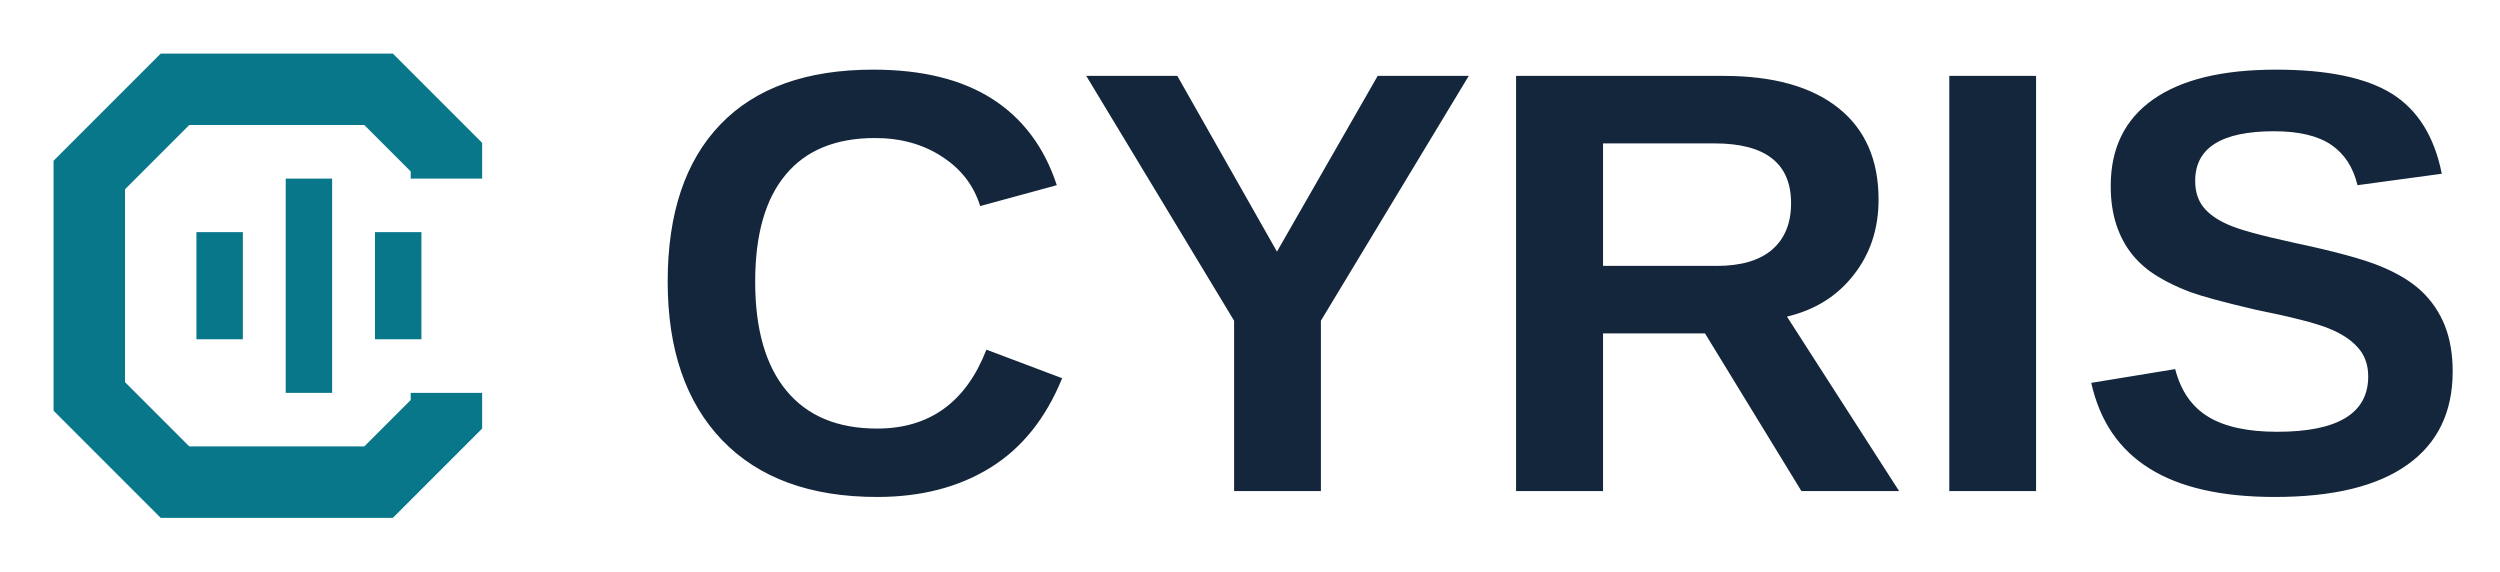
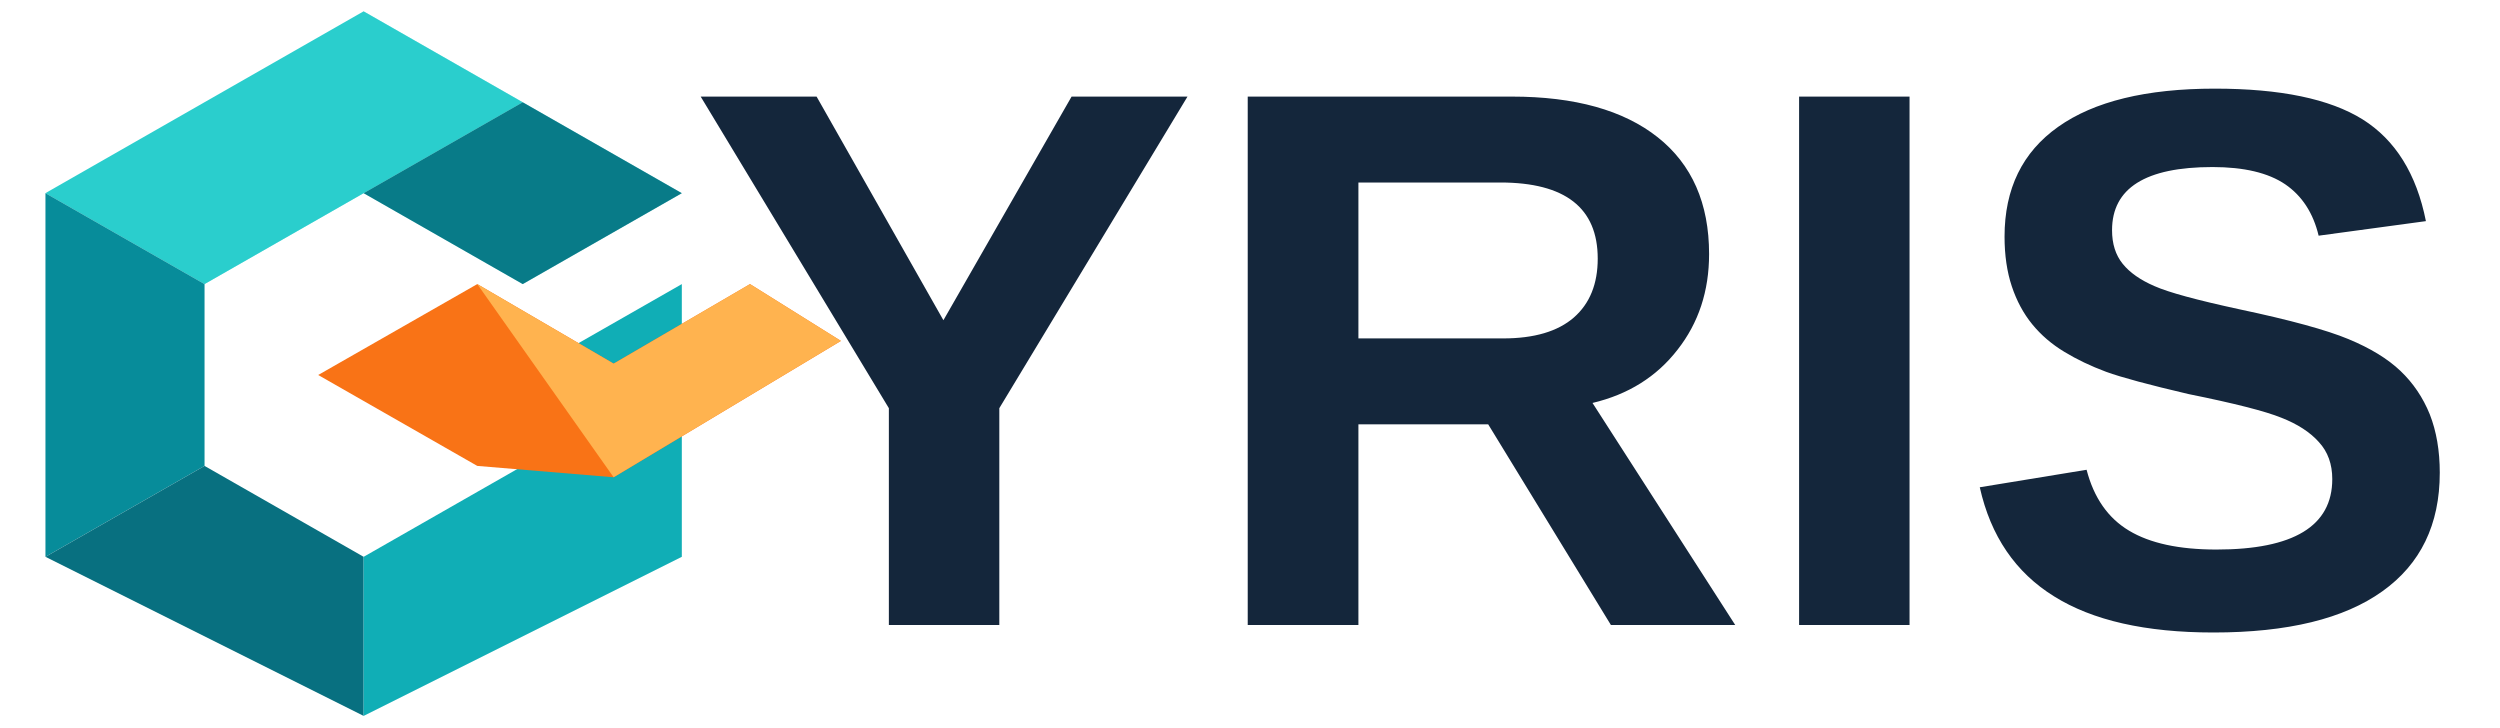
- <svg xmlns="http://www.w3.org/2000/svg" viewBox="0 0 140 32" role="img" aria-label="CYRIS">
+ <svg xmlns="http://www.w3.org/2000/svg" viewBox="0 0 110 32" role="img" aria-label="CYRIS">
  <defs>
    <g id="signal">
-       <path d="M9 3h13l5 5v2h-4v-.4L20.4 7h-9.8L7 10.6v10.8l3.6 3.6h9.8l2.6-2.6V22h4v2l-5 5H9l-6-6V9z M11 13h2.6v6H11z M16 10h2.6v12H16z M21 13h2.6v6H21z" />
+       <path fill="#38d8d5" d="M2 8.5 16 0.5 23 4.5 9 12.5Z" />
+       <path fill="#12b9bd" d="M16 .5 23 4.5 30 8.5 23 12.5 16 8.5 9 12.5 2 8.5Z" opacity=".35" />
+       <path fill="#087b88" d="M23 4.5 30 8.5 23 12.5 16 8.5Z" />
+       <path fill="#078c9a" d="M2 8.5 9 12.5 9 20.5 2 24.5Z" />
+       <path fill="#087080" d="M2 24.5 9 20.5 16 24.5 16 31.5Z" />
+       <path fill="#10aeb6" d="M16 24.5 23 20.5 23 16.5 30 12.5 30 24.5 16 31.5Z" />
+       <path fill="#f97316" d="M14 16.5 21 12.5 27 16 33 12.5 37 15 27 21 21 20.5Z" />
+       <path fill="#ffb34f" d="M21 12.5 27 16 33 12.5 37 15 27 21Z" />
    </g>
-     <path id="letters" d="M49.12 24Q53.52 24 55.24 19.58L59.48 21.18Q58.11 24.55 55.46 26.19Q52.81 27.83 49.12 27.83Q43.51 27.83 40.45 24.66Q37.39 21.48 37.39 15.77Q37.39 10.04 40.34 6.97Q43.29 3.9 48.9 3.9Q53 3.9 55.57 5.54Q58.14 7.19 59.18 10.37L54.89 11.54Q54.35 9.8 52.75 8.77Q51.16 7.73 49 7.73Q45.7 7.73 44 9.78Q42.29 11.82 42.29 15.77Q42.29 19.78 44.05 21.89Q45.8 24 49.12 24ZM73.97 17.96V27.5H69.11V17.96L60.83 4.25H65.93L71.51 14.09L77.15 4.25H82.25ZM100.88 27.5 95.48 18.67H89.77V27.5H84.9V4.25H96.52Q100.68 4.25 102.94 6.04Q105.2 7.83 105.2 11.18Q105.2 13.62 103.81 15.39Q102.43 17.17 100.07 17.73L106.35 27.5ZM100.3 11.38Q100.3 8.03 96.01 8.03H89.77V14.89H96.14Q98.19 14.89 99.25 13.97Q100.3 13.05 100.3 11.38ZM109.16 27.5V4.25H114.02V27.5ZM137.35 20.8Q137.35 24.22 134.82 26.02Q132.29 27.83 127.39 27.83Q122.92 27.83 120.38 26.24Q117.83 24.66 117.11 21.44L121.81 20.67Q122.29 22.52 123.68 23.35Q125.06 24.18 127.52 24.18Q132.62 24.18 132.62 21.08Q132.62 20.09 132.03 19.45Q131.45 18.8 130.38 18.38Q129.32 17.95 126.3 17.34Q123.69 16.73 122.67 16.36Q121.65 15.98 120.83 15.48Q120 14.98 119.42 14.27Q118.84 13.56 118.52 12.6Q118.2 11.64 118.2 10.41Q118.2 7.25 120.56 5.58Q122.93 3.9 127.45 3.9Q131.78 3.9 133.95 5.25Q136.12 6.61 136.74 9.73L132.02 10.37Q131.66 8.87 130.55 8.11Q129.43 7.35 127.35 7.35Q122.93 7.35 122.93 10.13Q122.93 11.03 123.4 11.61Q123.87 12.19 124.8 12.59Q125.72 13 128.54 13.61Q131.89 14.32 133.33 14.92Q134.78 15.52 135.62 16.32Q136.46 17.12 136.91 18.23Q137.35 19.35 137.35 20.8Z" />
+     <path id="letters" transform="translate(-30 0)" d="M73.97 17.96V27.5H69.11V17.96L60.83 4.25H65.93L71.51 14.09L77.15 4.25H82.25ZM100.88 27.5 95.48 18.67H89.77V27.5H84.9V4.25H96.52Q100.68 4.25 102.94 6.04Q105.2 7.83 105.2 11.18Q105.2 13.62 103.81 15.39Q102.43 17.17 100.07 17.73L106.35 27.5ZM100.3 11.38Q100.3 8.03 96.01 8.03H89.77V14.89H96.14Q98.19 14.89 99.25 13.97Q100.3 13.05 100.3 11.38ZM109.16 27.5V4.25H114.02V27.5ZM137.35 20.8Q137.35 24.22 134.82 26.02Q132.29 27.83 127.39 27.83Q122.92 27.83 120.38 26.24Q117.83 24.66 117.11 21.44L121.81 20.67Q122.29 22.52 123.68 23.35Q125.06 24.18 127.52 24.18Q132.62 24.18 132.62 21.08Q132.62 20.09 132.03 19.45Q131.45 18.8 130.38 18.38Q129.32 17.95 126.3 17.34Q123.69 16.73 122.67 16.36Q121.65 15.98 120.83 15.48Q120 14.98 119.42 14.27Q118.84 13.56 118.52 12.6Q118.2 11.64 118.2 10.41Q118.2 7.25 120.56 5.58Q122.93 3.9 127.45 3.9Q131.78 3.9 133.95 5.25Q136.12 6.61 136.74 9.73L132.02 10.37Q131.66 8.87 130.55 8.11Q129.43 7.35 127.35 7.35Q122.93 7.35 122.93 10.13Q122.93 11.03 123.4 11.61Q123.87 12.19 124.8 12.59Q125.72 13 128.54 13.61Q131.89 14.32 133.33 14.92Q134.78 15.52 135.62 16.32Q136.46 17.12 136.91 18.23Q137.35 19.35 137.35 20.8Z" />
  </defs>
-   <use href="#signal" fill="#08778a" />
+   <use href="#signal" />
  <use href="#letters" fill="#14263b" />
</svg>
